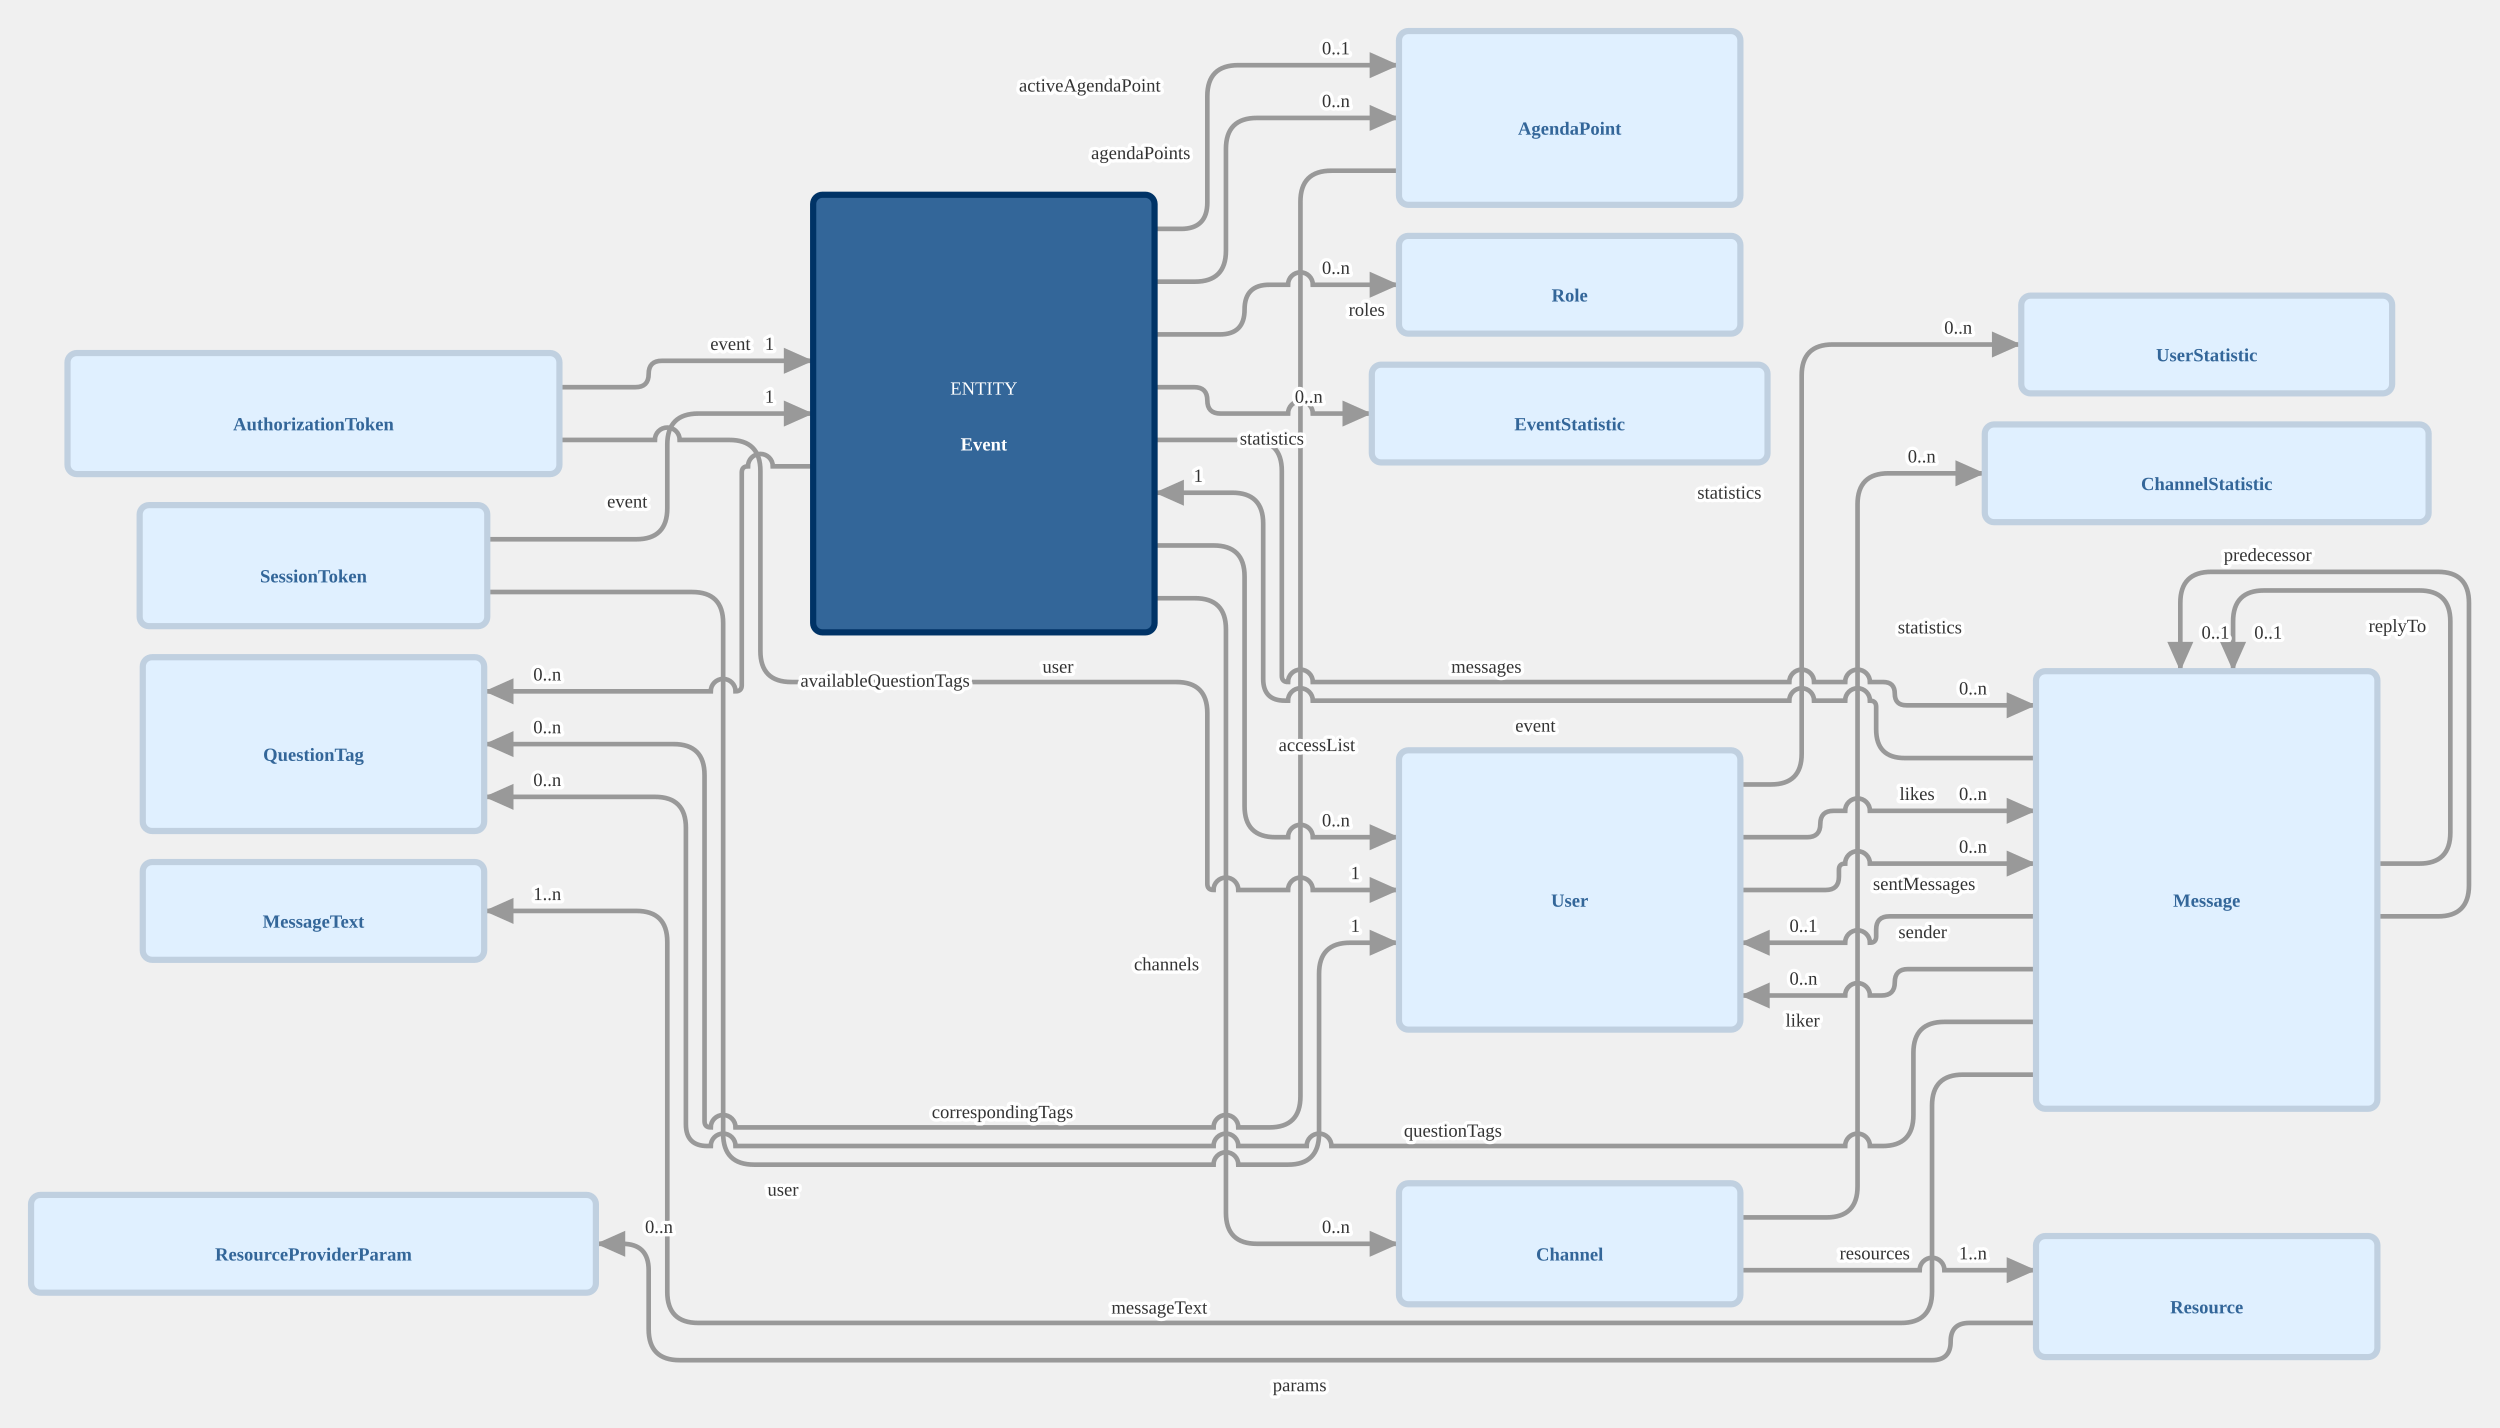
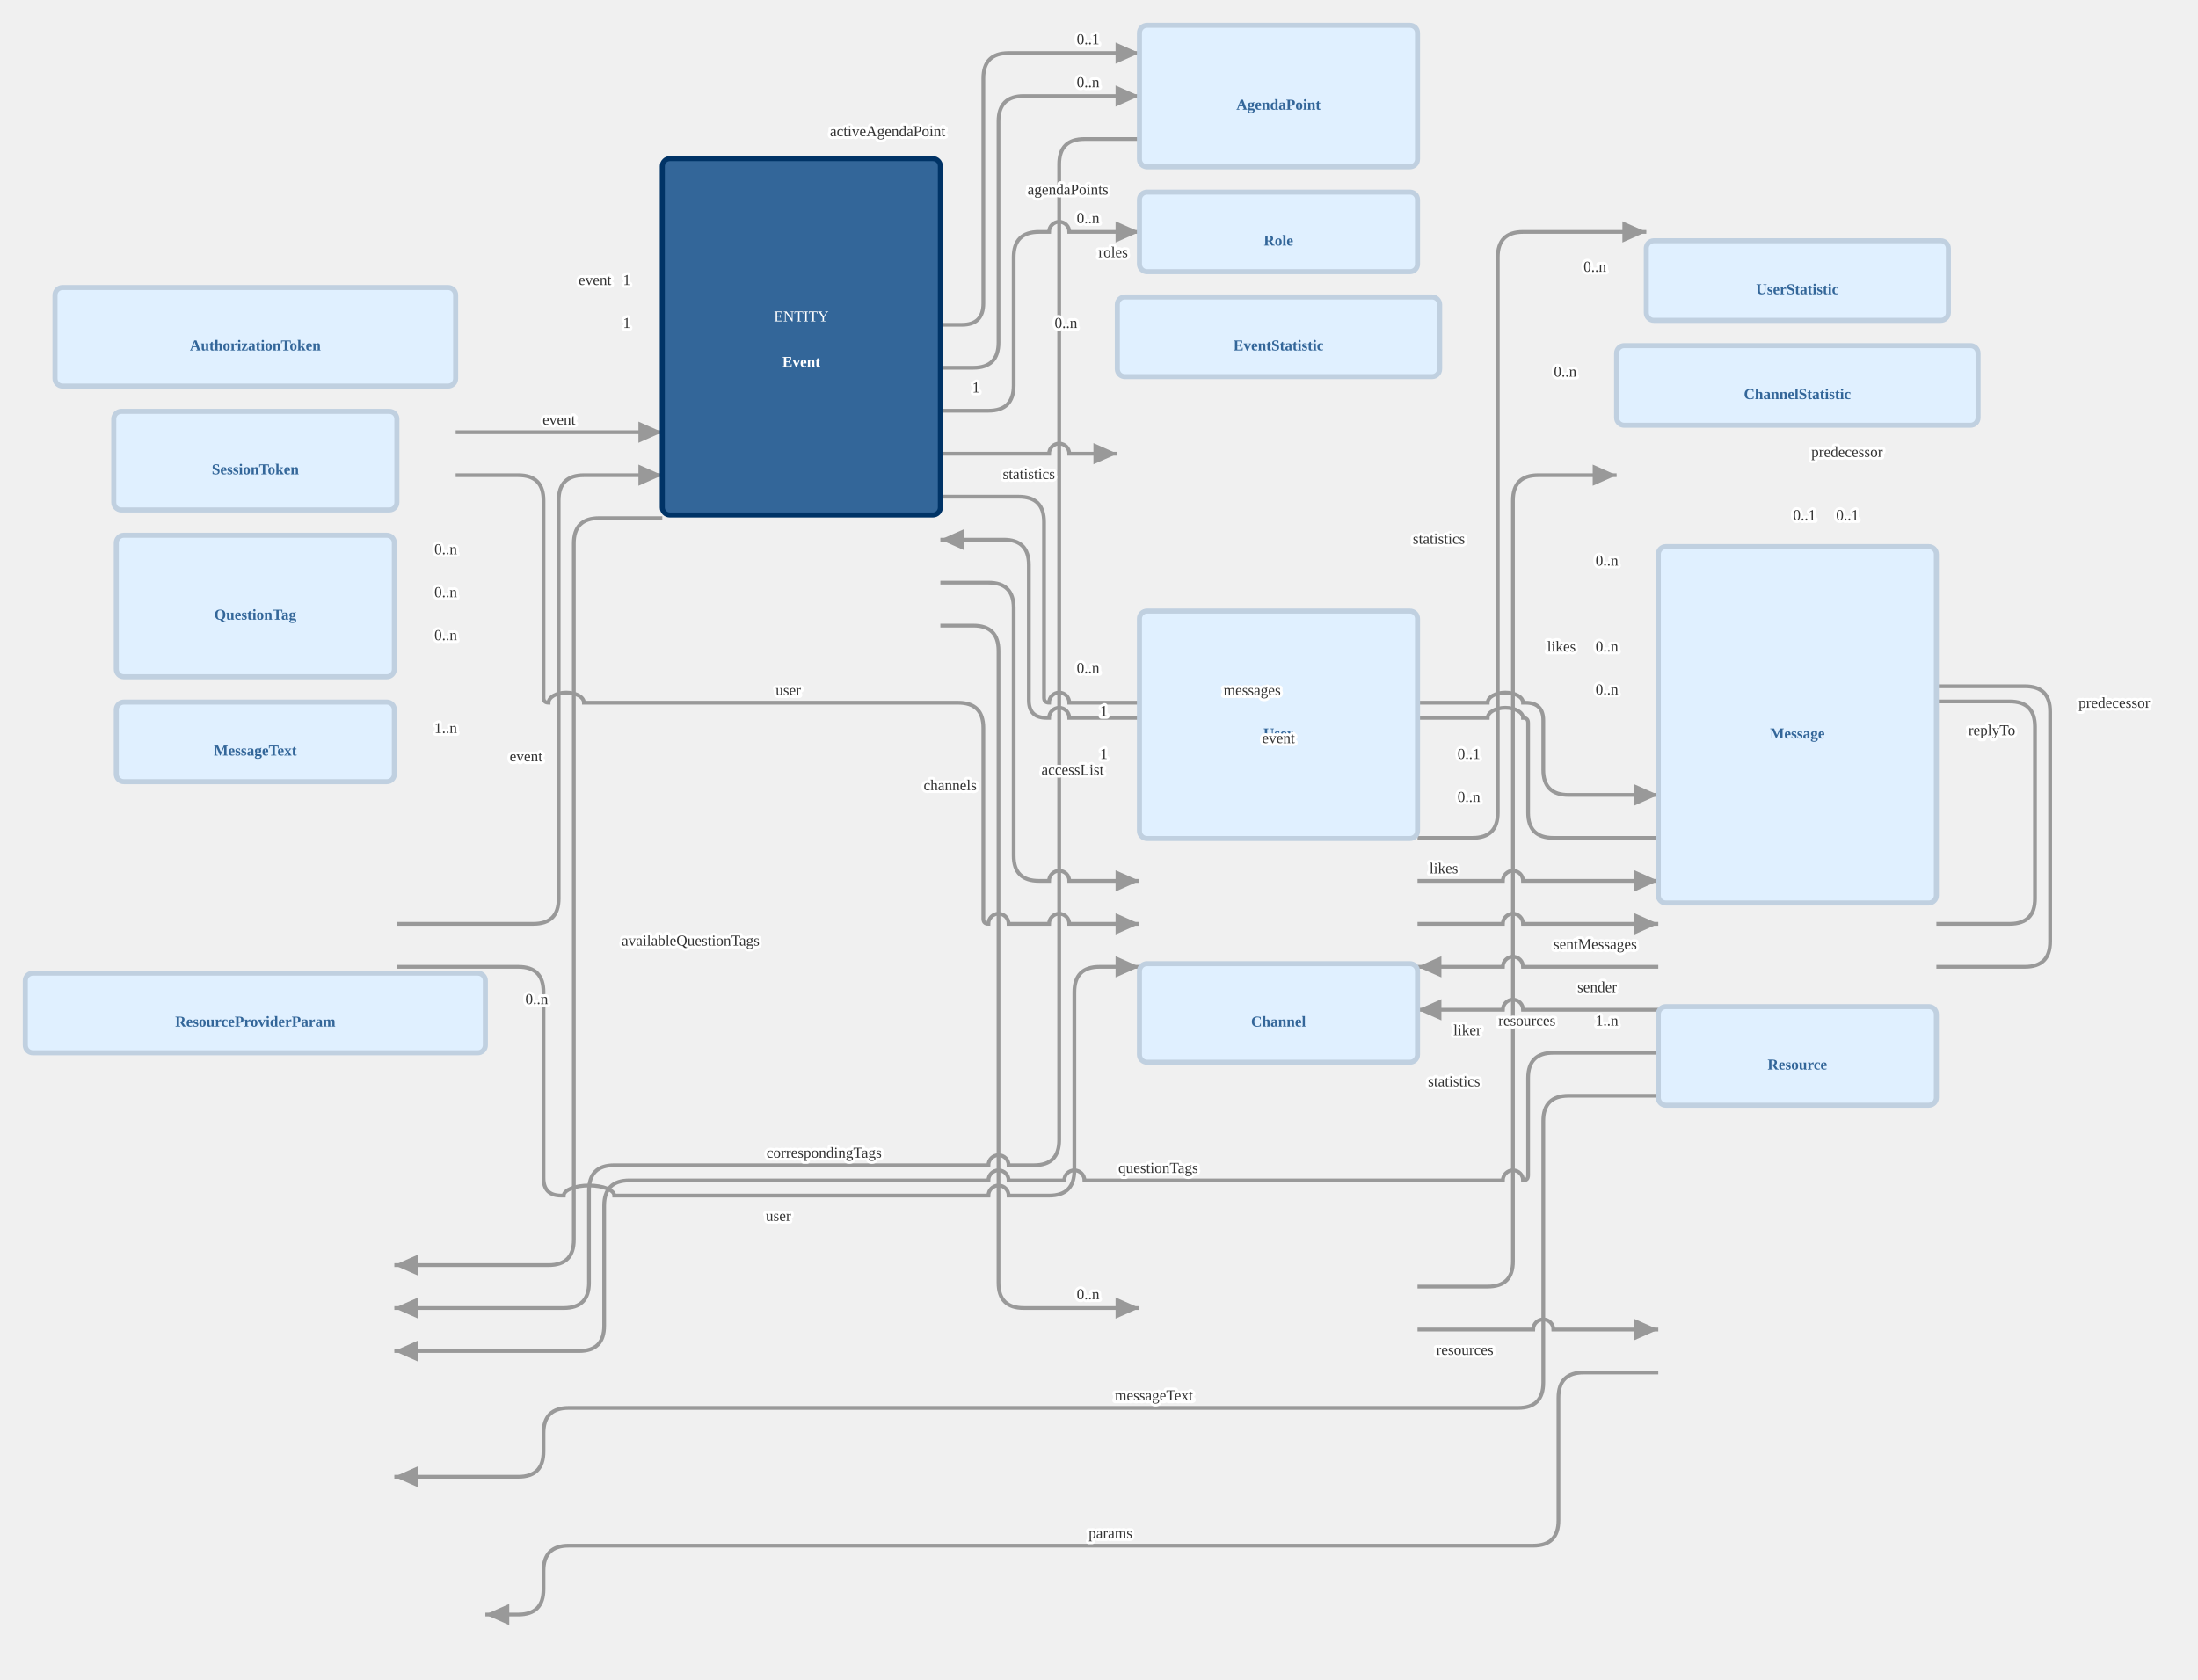
- <svg xmlns="http://www.w3.org/2000/svg" xmlns:xlink="http://www.w3.org/1999/xlink" viewBox="20 20 1611 920" width="1611" height="920">
+ <svg xmlns="http://www.w3.org/2000/svg" xmlns:xlink="http://www.w3.org/1999/xlink" viewBox="20 20 1739 1329" width="1739" height="1329">
  <defs>
    <style>
.gradia-1b78e744 { fill: none; stroke: #999999; stroke-width: 3 }
.gradia-72a34555 { fill: #999999 }
.gradia-8a894d87 { font-family: var(--gradia-font-family, 'Helvetica'), ui-sans-serif, -apple-system, Helvetica, Arial, sans-serif; font-size: var(--gradia-size-font-edge, 16px); text-anchor: end; fill: #333333; stroke: var(--gradia-color-edge-halo, #ffffff); stroke-width: 4.5; paint-order: stroke; stroke-linejoin: round }
.gradia-8df7aa68 { font-family: var(--gradia-font-family, 'Helvetica'), ui-sans-serif, -apple-system, Helvetica, Arial, sans-serif; font-size: var(--gradia-size-font-edge, 16px); fill: #333333; stroke: var(--gradia-color-edge-halo, #ffffff); stroke-width: 4.5; paint-order: stroke; stroke-linejoin: round }
.gradia-11dad4ff { font-family: var(--gradia-font-family, 'Helvetica'), ui-sans-serif, -apple-system, Helvetica, Arial, sans-serif; font-size: var(--gradia-size-font-edge, 16px); text-anchor: middle; fill: #333333; stroke: var(--gradia-color-edge-halo, #ffffff); stroke-width: 4.5; paint-order: stroke; stroke-linejoin: round }
.gradia-cc24e345 { font-family: var(--gradia-font-family, 'Helvetica'), ui-sans-serif, -apple-system, Helvetica, Arial, sans-serif; font-size: var(--gradia-size-font-arity, 16px); text-anchor: middle; fill: #333333; stroke: var(--gradia-color-edge-halo, #ffffff); stroke-width: 4.5; paint-order: stroke; stroke-linejoin: round }
.gradia-ceed8dfe { fill: #336699; stroke: #003366; stroke-width: 4 }
+ .gradia-823c8733 { fill: none; stroke: #ffffff; stroke-width: 2.5; stroke-linecap: round; stroke-linejoin: round }
.gradia-8a074145 { font-family: var(--gradia-font-family, 'Helvetica'), ui-sans-serif, -apple-system, Helvetica, Arial, sans-serif; font-size: var(--gradia-size-font-type, 16px); text-anchor: middle; fill: #ffffff }
.gradia-fc3c7305 { font-family: var(--gradia-font-family, 'Helvetica'), ui-sans-serif, -apple-system, Helvetica, Arial, sans-serif; font-size: var(--gradia-size-font-node, 30px); font-weight: 600; text-anchor: middle; fill: #ffffff }
.gradia-a6a22853 { fill: #e0f0ff; stroke: #c0d0e0; stroke-width: 4 }
+ .gradia-eb505b30 { fill: none; stroke: #336699; stroke-width: 2.5; stroke-linecap: round; stroke-linejoin: round }
.gradia-769fb48f { font-family: var(--gradia-font-family, 'Helvetica'), ui-sans-serif, -apple-system, Helvetica, Arial, sans-serif; font-size: var(--gradia-size-font-node, 30px); font-weight: 600; text-anchor: middle; fill: #336699 }
</style>
-     <marker id="gradia-2da9cad2039c-arrow" viewBox="0 0 10 10" refX="9" refY="5" markerWidth="21" markerHeight="21" markerUnits="userSpaceOnUse" orient="auto-start-reverse">
+     <marker id="gradia-bb254758f4e5-arrow" viewBox="0 0 10 10" refX="9" refY="5" markerWidth="21" markerHeight="21" markerUnits="userSpaceOnUse" orient="auto-start-reverse">
      <path d="M 0 1 L 9 5 L 0 9 z" class="gradia-72a34555" />
    </marker>
  </defs>
-   <path d="M 764 405.5 L 790 405.5 Q 810 405.5 810 425.5 L 810 801.5 Q 810 821.5 830 821.5 L 921.5 821.5" class="gradia-1b78e744" marker-end="url(#gradia-2da9cad2039c-arrow)" />
-   <path d="M 764 235.5 L 806 235.5 Q 822 235.5 822 219.5 L 822 219.5 Q 822 203.5 838 203.5 L 850 203.5 A 8 8 0 0 1 866 203.5 L 921.5 203.5" class="gradia-1b78e744" marker-end="url(#gradia-2da9cad2039c-arrow)" />
-   <path d="M 764 371.5 L 802 371.5 Q 822 371.5 822 391.5 L 822 539.5 Q 822 559.5 842 559.5 L 850 559.5 A 8 8 0 0 1 866 559.5 L 921.5 559.5" class="gradia-1b78e744" marker-end="url(#gradia-2da9cad2039c-arrow)" />
-   <path d="M 764 303.5 L 826 303.5 Q 846 303.5 846 323.5 L 846 455.5 Q 846 459.5 850 459.5 L 850 459.5 A 8 8 0 0 1 866 459.5 L 1173 459.5 A 8 8 0 0 1 1189 459.5 L 1209 459.5 A 8 8 0 0 1 1225 459.5 L 1233.5 459.5 Q 1241 459.5 1241 467 L 1241 467 Q 1241 474.5 1248.5 474.5 L 1332 474.5" class="gradia-1b78e744" marker-end="url(#gradia-2da9cad2039c-arrow)" />
-   <path d="M 764 269.5 L 789.5 269.5 Q 798 269.5 798 278 L 798 278 Q 798 286.5 806.5 286.5 L 850 286.5 A 8 8 0 0 1 866 286.5 L 904 286.5" class="gradia-1b78e744" marker-end="url(#gradia-2da9cad2039c-arrow)" />
-   <path d="M 544 320.5 L 518 320.5 A 8 8 0 0 0 502 320.5 L 502 320.5 Q 498 320.5 498 324.5 L 498 461.5 Q 498 465.5 494 465.5 L 494 465.5 A 8 8 0 0 0 478 465.5 L 332 465.5" class="gradia-1b78e744" marker-end="url(#gradia-2da9cad2039c-arrow)" />
-   <path d="M 764 167.5 L 781 167.5 Q 798 167.5 798 150.5 L 798 82 Q 798 62 818 62 L 921.5 62" class="gradia-1b78e744" marker-end="url(#gradia-2da9cad2039c-arrow)" />
-   <path d="M 764 201.5 L 790 201.5 Q 810 201.5 810 181.5 L 810 116 Q 810 96 830 96 L 921.5 96" class="gradia-1b78e744" marker-end="url(#gradia-2da9cad2039c-arrow)" />
-   <path d="M 921.5 130 L 878 130 Q 858 130 858 150 L 858 726.5 Q 858 746.5 838 746.5 L 818 746.5 A 8 8 0 0 0 802 746.5 L 494 746.5 A 8 8 0 0 0 478 746.5 L 478 746.5 Q 474 746.5 474 742.5 L 474 519.5 Q 474 499.5 454 499.5 L 332 499.5" class="gradia-1b78e744" marker-end="url(#gradia-2da9cad2039c-arrow)" />
-   <path d="M 1141.5 838.5 L 1257 838.5 A 8 8 0 0 1 1273 838.5 L 1332 838.5" class="gradia-1b78e744" marker-end="url(#gradia-2da9cad2039c-arrow)" />
-   <path d="M 1141.5 804.5 L 1197 804.5 Q 1217 804.5 1217 784.5 L 1217 345 Q 1217 325 1237 325 L 1299 325" class="gradia-1b78e744" marker-end="url(#gradia-2da9cad2039c-arrow)" />
-   <path d="M 1332 872.5 L 1289 872.5 Q 1277 872.5 1277 884.5 L 1277 884.5 Q 1277 896.5 1265 896.5 L 458 896.5 Q 438 896.5 438 876.5 L 438 838.5 Q 438 821.5 421 821.5 L 404 821.5" class="gradia-1b78e744" marker-end="url(#gradia-2da9cad2039c-arrow)" />
-   <path d="M 1141.5 559.5 L 1184.5 559.5 Q 1193 559.5 1193 551 L 1193 551 Q 1193 542.5 1201.5 542.5 L 1209 542.5 A 8 8 0 0 1 1225 542.5 L 1332 542.5" class="gradia-1b78e744" marker-end="url(#gradia-2da9cad2039c-arrow)" />
-   <path d="M 1141.5 593.5 L 1196.5 593.5 Q 1205 593.5 1205 585 L 1205 580.5 Q 1205 576.5 1209 576.5 L 1209 576.5 A 8 8 0 0 1 1225 576.5 L 1332 576.5" class="gradia-1b78e744" marker-end="url(#gradia-2da9cad2039c-arrow)" />
-   <path d="M 1141.5 525.5 L 1161.25 525.5 Q 1181 525.5 1181 505.75 L 1181 262 Q 1181 242 1201 242 L 1322.5 242" class="gradia-1b78e744" marker-end="url(#gradia-2da9cad2039c-arrow)" />
-   <path d="M 1332 610.5 L 1237.5 610.5 Q 1229 610.5 1229 619 L 1229 623.5 Q 1229 627.5 1225 627.5 L 1225 627.5 A 8 8 0 0 0 1209 627.5 L 1141.5 627.5" class="gradia-1b78e744" marker-end="url(#gradia-2da9cad2039c-arrow)" />
-   <path d="M 1332 644.5 L 1249.5 644.5 Q 1241 644.5 1241 653 L 1241 653 Q 1241 661.5 1232.5 661.5 L 1225 661.5 A 8 8 0 0 0 1209 661.5 L 1141.5 661.5" class="gradia-1b78e744" marker-end="url(#gradia-2da9cad2039c-arrow)" />
-   <path d="M 1332 508.5 L 1247.5 508.5 Q 1229 508.5 1229 490 L 1229 475.5 Q 1229 471.5 1225 471.5 L 1225 471.5 A 8 8 0 0 0 1209 471.5 L 1189 471.5 A 8 8 0 0 0 1173 471.5 L 866 471.5 A 8 8 0 0 0 850 471.5 L 848 471.5 Q 834 471.5 834 457.5 L 834 357.5 Q 834 337.5 814 337.5 L 764 337.5" class="gradia-1b78e744" marker-end="url(#gradia-2da9cad2039c-arrow)" />
-   <path d="M 1552 576.5 L 1579 576.5 Q 1599 576.5 1599 556.5 L 1599 420.5 Q 1599 400.5 1579 400.5 L 1479 400.5 Q 1459 400.5 1459 420.5 L 1459 452.5" class="gradia-1b78e744" marker-end="url(#gradia-2da9cad2039c-arrow)" />
-   <path d="M 1552 610.5 L 1591 610.5 Q 1611 610.5 1611 590.5 L 1611 408.5 Q 1611 388.5 1591 388.5 L 1445 388.5 Q 1425 388.5 1425 408.5 L 1425 452.5" class="gradia-1b78e744" marker-end="url(#gradia-2da9cad2039c-arrow)" />
-   <path d="M 1332 678.5 L 1273 678.5 Q 1253 678.5 1253 698.5 L 1253 738.5 Q 1253 758.5 1233 758.5 L 1225 758.5 A 8 8 0 0 0 1209 758.5 L 878 758.5 A 8 8 0 0 0 862 758.5 L 818 758.5 A 8 8 0 0 0 802 758.5 L 494 758.5 A 8 8 0 0 0 478 758.5 L 476 758.5 Q 462 758.5 462 744.5 L 462 553.5 Q 462 533.5 442 533.5 L 332 533.5" class="gradia-1b78e744" marker-end="url(#gradia-2da9cad2039c-arrow)" />
-   <path d="M 1332 712.5 L 1285 712.5 Q 1265 712.5 1265 732.5 L 1265 852.5 Q 1265 872.5 1245 872.5 L 470 872.5 Q 450 872.5 450 852.5 L 450 627 Q 450 607 430 607 L 332 607" class="gradia-1b78e744" marker-end="url(#gradia-2da9cad2039c-arrow)" />
-   <path d="M 380.5 303.5 L 442 303.5 A 8 8 0 0 1 458 303.5 L 490 303.5 Q 510 303.5 510 323.5 L 510 439.5 Q 510 459.5 530 459.5 L 778 459.5 Q 798 459.5 798 479.5 L 798 589.5 Q 798 593.5 802 593.5 L 802 593.5 A 8 8 0 0 1 818 593.5 L 850 593.5 A 8 8 0 0 1 866 593.5 L 921.5 593.5" class="gradia-1b78e744" marker-end="url(#gradia-2da9cad2039c-arrow)" />
-   <path d="M 380.5 269.5 L 429.5 269.5 Q 438 269.5 438 261 L 438 261 Q 438 252.5 446.5 252.5 L 544 252.5" class="gradia-1b78e744" marker-end="url(#gradia-2da9cad2039c-arrow)" />
-   <path d="M 334 401.5 L 466 401.5 Q 486 401.5 486 421.5 L 486 750.5 Q 486 770.5 506 770.5 L 802 770.5 A 8 8 0 0 1 818 770.5 L 850 770.5 Q 870 770.5 870 750.5 L 870 647.5 Q 870 627.5 890 627.5 L 921.5 627.5" class="gradia-1b78e744" marker-end="url(#gradia-2da9cad2039c-arrow)" />
-   <path d="M 334 367.5 L 430 367.5 Q 450 367.5 450 347.5 L 450 306.5 Q 450 286.5 470 286.5 L 544 286.5" class="gradia-1b78e744" marker-end="url(#gradia-2da9cad2039c-arrow)" />
+   <path d="M 764 515 L 790 515 Q 810 515 810 535 L 810 1035 Q 810 1055 830 1055 L 921.5 1055" class="gradia-1b78e744" marker-end="url(#gradia-bb254758f4e5-arrow)" />
+   <path d="M 764 345 L 802 345 Q 822 345 822 325 L 822 223.5 Q 822 203.5 842 203.5 L 850 203.5 A 8 8 0 0 1 866 203.5 L 921.5 203.5" class="gradia-1b78e744" marker-end="url(#gradia-bb254758f4e5-arrow)" />
+   <path d="M 764 481 L 802 481 Q 822 481 822 501 L 822 697 Q 822 717 842 717 L 850 717 A 8 8 0 0 1 866 717 L 921.5 717" class="gradia-1b78e744" marker-end="url(#gradia-bb254758f4e5-arrow)" />
+   <path d="M 764 413 L 826 413 Q 846 413 846 433 L 846 572 Q 846 576 850 576 L 850 576 A 8 8 0 0 1 866 576 L 1197 576 A 14 8 0 0 1 1225 576 L 1227 576 Q 1241 576 1241 590 L 1241 629 Q 1241 649 1261 649 L 1332 649" class="gradia-1b78e744" marker-end="url(#gradia-bb254758f4e5-arrow)" />
+   <path d="M 764 379 L 850 379 A 8 8 0 0 1 866 379 L 904 379" class="gradia-1b78e744" marker-end="url(#gradia-bb254758f4e5-arrow)" />
+   <path d="M 544 430 L 494 430 Q 474 430 474 450 L 474 1001 Q 474 1021 454 1021 L 332 1021" class="gradia-1b78e744" marker-end="url(#gradia-bb254758f4e5-arrow)" />
+   <path d="M 764 277 L 781 277 Q 798 277 798 260 L 798 82 Q 798 62 818 62 L 921.5 62" class="gradia-1b78e744" marker-end="url(#gradia-bb254758f4e5-arrow)" />
+   <path d="M 764 311 L 790 311 Q 810 311 810 291 L 810 116 Q 810 96 830 96 L 921.5 96" class="gradia-1b78e744" marker-end="url(#gradia-bb254758f4e5-arrow)" />
+   <path d="M 921.5 130 L 878 130 Q 858 130 858 150 L 858 922 Q 858 942 838 942 L 818 942 A 8 8 0 0 0 802 942 L 506 942 Q 486 942 486 962 L 486 1035 Q 486 1055 466 1055 L 332 1055" class="gradia-1b78e744" marker-end="url(#gradia-bb254758f4e5-arrow)" />
+   <path d="M 1141.5 1072 L 1233 1072 A 8 8 0 0 1 1249 1072 L 1332 1072" class="gradia-1b78e744" marker-end="url(#gradia-bb254758f4e5-arrow)" />
+   <path d="M 1141.5 1038 L 1197 1038 Q 1217 1038 1217 1018 L 1217 416 Q 1217 396 1237 396 L 1299 396" class="gradia-1b78e744" marker-end="url(#gradia-bb254758f4e5-arrow)" />
+   <path d="M 1332 1106 L 1273 1106 Q 1253 1106 1253 1126 L 1253 1223 Q 1253 1243 1233 1243 L 470 1243 Q 450 1243 450 1263 L 450 1277.5 Q 450 1297.5 430 1297.5 L 404 1297.5" class="gradia-1b78e744" marker-end="url(#gradia-bb254758f4e5-arrow)" />
+   <path d="M 1141.5 717 L 1209 717 A 8 8 0 0 1 1225 717 L 1332 717" class="gradia-1b78e744" marker-end="url(#gradia-bb254758f4e5-arrow)" />
+   <path d="M 1141.5 751 L 1209 751 A 8 8 0 0 1 1225 751 L 1332 751" class="gradia-1b78e744" marker-end="url(#gradia-bb254758f4e5-arrow)" />
+   <path d="M 1141.5 683 L 1185 683 Q 1205 683 1205 663 L 1205 223.5 Q 1205 203.5 1225 203.5 L 1322.5 203.5" class="gradia-1b78e744" marker-end="url(#gradia-bb254758f4e5-arrow)" />
+   <path d="M 1332 785 L 1225 785 A 8 8 0 0 0 1209 785 L 1141.5 785" class="gradia-1b78e744" marker-end="url(#gradia-bb254758f4e5-arrow)" />
+   <path d="M 1332 819 L 1225 819 A 8 8 0 0 0 1209 819 L 1141.5 819" class="gradia-1b78e744" marker-end="url(#gradia-bb254758f4e5-arrow)" />
+   <path d="M 1332 683 L 1249 683 Q 1229 683 1229 663 L 1229 592 Q 1229 588 1225 588 L 1225 588 A 14 8 0 0 0 1197 588 L 866 588 A 8 8 0 0 0 850 588 L 848 588 Q 834 588 834 574 L 834 467 Q 834 447 814 447 L 764 447" class="gradia-1b78e744" marker-end="url(#gradia-bb254758f4e5-arrow)" />
+   <path d="M 1552 751 L 1610 751 Q 1630 751 1630 731 L 1630 595 Q 1630 575 1610 575 L 1479 575 Q 1459 575 1459 595 L 1459 627" class="gradia-1b78e744" marker-end="url(#gradia-bb254758f4e5-arrow)" />
+   <path d="M 1552 785 L 1622 785 Q 1642 785 1642 765 L 1642 583 Q 1642 563 1622 563 L 1445 563 Q 1425 563 1425 583 L 1425 627" class="gradia-1b78e744" marker-end="url(#gradia-bb254758f4e5-arrow)" />
+   <path d="M 1332 853 L 1249 853 Q 1229 853 1229 873 L 1229 950 Q 1229 954 1225 954 L 1225 954 A 8 8 0 0 0 1209 954 L 878 954 A 8 8 0 0 0 862 954 L 818 954 A 8 8 0 0 0 802 954 L 518 954 Q 498 954 498 974 L 498 1069 Q 498 1089 478 1089 L 332 1089" class="gradia-1b78e744" marker-end="url(#gradia-bb254758f4e5-arrow)" />
+   <path d="M 1332 887 L 1261 887 Q 1241 887 1241 907 L 1241 1114 Q 1241 1134 1221 1134 L 470 1134 Q 450 1134 450 1154 L 450 1168.5 Q 450 1188.5 430 1188.5 L 332 1188.5" class="gradia-1b78e744" marker-end="url(#gradia-bb254758f4e5-arrow)" />
+   <path d="M 380.5 396 L 430 396 Q 450 396 450 416 L 450 572 Q 450 576 454 576 L 454 576 A 14 8 0 0 1 482 576 L 778 576 Q 798 576 798 596 L 798 747 Q 798 751 802 751 L 802 751 A 8 8 0 0 1 818 751 L 850 751 A 8 8 0 0 1 866 751 L 921.5 751" class="gradia-1b78e744" marker-end="url(#gradia-bb254758f4e5-arrow)" />
+   <path d="M 380.5 362 L 544 362" class="gradia-1b78e744" marker-end="url(#gradia-bb254758f4e5-arrow)" />
+   <path d="M 334 785 L 430 785 Q 450 785 450 805 L 450 952 Q 450 966 464 966 L 466 966 A 20 8 0 0 1 506 966 L 802 966 A 8 8 0 0 1 818 966 L 850 966 Q 870 966 870 946 L 870 805 Q 870 785 890 785 L 921.5 785" class="gradia-1b78e744" marker-end="url(#gradia-bb254758f4e5-arrow)" />
+   <path d="M 334 751 L 442 751 Q 462 751 462 731 L 462 416 Q 462 396 482 396 L 544 396" class="gradia-1b78e744" marker-end="url(#gradia-bb254758f4e5-arrow)" />
  <a href="#event" xlink:href="#event">
    <rect x="544" y="145.5" width="220" height="282" rx="6" class="gradia-ceed8dfe" />
    <text x="654" y="274.3" class="gradia-8a074145">ENTITY</text>
    <text x="654" y="310.3" class="gradia-fc3c7305">Event</text>
  </a>
  <a href="#agendapoint" xlink:href="#agendapoint">
    <rect x="921.5" y="40" width="220" height="112" rx="6" class="gradia-a6a22853" />
    <text x="1031.5" y="106.8" class="gradia-769fb48f">AgendaPoint</text>
  </a>
  <a href="#channel" xlink:href="#channel">
    <rect x="921.5" y="782.5" width="220" height="78" rx="6" class="gradia-a6a22853" />
    <text x="1031.5" y="832.3" class="gradia-769fb48f">Channel</text>
  </a>
  <a href="#resource" xlink:href="#resource">
    <rect x="1332" y="816.5" width="220" height="78" rx="6" class="gradia-a6a22853" />
    <text x="1442" y="866.3" class="gradia-769fb48f">Resource</text>
  </a>
  <a href="#resourceproviderparam" xlink:href="#resourceproviderparam">
    <rect x="40" y="790" width="364" height="63" rx="6" class="gradia-a6a22853" />
    <text x="222" y="832.3" class="gradia-769fb48f">ResourceProviderParam</text>
  </a>
  <a href="#role" xlink:href="#role">
    <rect x="921.5" y="172" width="220" height="63" rx="6" class="gradia-a6a22853" />
    <text x="1031.5" y="214.3" class="gradia-769fb48f">Role</text>
  </a>
  <a href="#user" xlink:href="#user">
    <rect x="921.5" y="503.5" width="220" height="180" rx="6" class="gradia-a6a22853" />
    <text x="1031.5" y="604.3" class="gradia-769fb48f">User</text>
  </a>
  <a href="#message" xlink:href="#message">
    <rect x="1332" y="452.5" width="220" height="282" rx="6" class="gradia-a6a22853" />
    <text x="1442" y="604.3" class="gradia-769fb48f">Message</text>
  </a>
  <a href="#messagetext" xlink:href="#messagetext">
    <rect x="112" y="575.5" width="220" height="63" rx="6" class="gradia-a6a22853" />
    <text x="222" y="617.8" class="gradia-769fb48f">MessageText</text>
  </a>
  <a href="#questiontag" xlink:href="#questiontag">
    <rect x="112" y="443.5" width="220" height="112" rx="6" class="gradia-a6a22853" />
    <text x="222" y="510.3" class="gradia-769fb48f">QuestionTag</text>
  </a>
  <a href="#authorizationtoken" xlink:href="#authorizationtoken">
    <rect x="63.5" y="247.5" width="317" height="78" rx="6" class="gradia-a6a22853" />
    <text x="222" y="297.3" class="gradia-769fb48f">AuthorizationToken</text>
  </a>
  <a href="#sessiontoken" xlink:href="#sessiontoken">
    <rect x="110" y="345.5" width="224" height="78" rx="6" class="gradia-a6a22853" />
    <text x="222" y="395.3" class="gradia-769fb48f">SessionToken</text>
  </a>
  <a href="#eventstatistic" xlink:href="#eventstatistic">
    <rect x="904" y="255" width="255" height="63" rx="6" class="gradia-a6a22853" />
    <text x="1031.5" y="297.3" class="gradia-769fb48f">EventStatistic</text>
  </a>
  <a href="#channelstatistic" xlink:href="#channelstatistic">
    <rect x="1299" y="293.5" width="286" height="63" rx="6" class="gradia-a6a22853" />
    <text x="1442" y="335.8" class="gradia-769fb48f">ChannelStatistic</text>
  </a>
  <a href="#userstatistic" xlink:href="#userstatistic">
    <rect x="1322.5" y="210.5" width="239" height="63" rx="6" class="gradia-a6a22853" />
    <text x="1442" y="252.8" class="gradia-769fb48f">UserStatistic</text>
  </a>
  <text x="1250.72" y="831.5" class="gradia-8a894d87">resources</text>
  <text x="1266.72" y="535.5" class="gradia-8a894d87">likes</text>
  <text x="1453" y="381.5" class="gradia-8df7aa68">predecessor</text>
  <text x="503.68" y="245.5" class="gradia-8a894d87">event</text>
  <text x="771.72" y="645.25" class="gradia-11dad4ff">channels</text>
  <text x="900.7" y="223.5" class="gradia-11dad4ff">roles</text>
-   <text x="868.6" y="504" class="gradia-11dad4ff">accessList</text>
-   <text x="977.812" y="453.5" class="gradia-11dad4ff">messages</text>
-   <text x="839.6" y="306.5" class="gradia-11dad4ff">statistics</text>
-   <text x="590.36" y="462.5" class="gradia-11dad4ff">availableQuestionTags</text>
-   <text x="722.28" y="79" class="gradia-11dad4ff">activeAgendaPoint</text>
-   <text x="755.08" y="122.5" class="gradia-11dad4ff">agendaPoints</text>
-   <text x="666" y="740.5" class="gradia-11dad4ff">correspondingTags</text>
-   <text x="1263.6" y="428.156" class="gradia-11dad4ff">statistics</text>
-   <text x="857.5" y="916.5" class="gradia-11dad4ff">params</text>
-   <text x="1259.92" y="593.5" class="gradia-11dad4ff">sentMessages</text>
-   <text x="1134.4" y="341.344" class="gradia-11dad4ff">statistics</text>
-   <text x="1258.96" y="624.5" class="gradia-11dad4ff">sender</text>
-   <text x="1181.6" y="681.5" class="gradia-11dad4ff">liker</text>
-   <text x="1009.413" y="491.5" class="gradia-11dad4ff">event</text>
-   <text x="1564.88" y="427.25" class="gradia-11dad4ff">replyTo</text>
-   <text x="956.237" y="752.5" class="gradia-11dad4ff">questionTags</text>
-   <text x="767.065" y="866.5" class="gradia-11dad4ff">messageText</text>
-   <text x="701.76" y="453.5" class="gradia-11dad4ff">user</text>
-   <text x="524.56" y="790.5" class="gradia-11dad4ff">user</text>
-   <text x="424.2" y="347.071" class="gradia-11dad4ff">event</text>
-   <text x="880.86" y="814.5" class="gradia-cc24e345">0..n</text>
+   <text x="868.6" y="633" class="gradia-11dad4ff">accessList</text>
+   <text x="1010.656" y="570" class="gradia-11dad4ff">messages</text>
+   <text x="834" y="399" class="gradia-11dad4ff">statistics</text>
+   <text x="566.36" y="768.188" class="gradia-11dad4ff">availableQuestionTags</text>
+   <text x="722.28" y="127.75" class="gradia-11dad4ff">activeAgendaPoint</text>
+   <text x="864.92" y="173.938" class="gradia-11dad4ff">agendaPoints</text>
+   <text x="672" y="936" class="gradia-11dad4ff">correspondingTags</text>
+   <text x="1178.94" y="1092" class="gradia-11dad4ff">resources</text>
+   <text x="1170.4" y="879.5" class="gradia-11dad4ff">statistics</text>
+   <text x="898.567" y="1237" class="gradia-11dad4ff">params</text>
+   <text x="1162.3" y="711" class="gradia-11dad4ff">likes</text>
+   <text x="1282.08" y="771" class="gradia-11dad4ff">sentMessages</text>
+   <text x="1158.4" y="450.25" class="gradia-11dad4ff">statistics</text>
+   <text x="1283.61" y="805" class="gradia-11dad4ff">sender</text>
+   <text x="1180.912" y="839" class="gradia-11dad4ff">liker</text>
+   <text x="1031.5" y="608" class="gradia-11dad4ff">event</text>
+   <text x="1595.88" y="601.75" class="gradia-11dad4ff">replyTo</text>
+   <text x="1692.76" y="580" class="gradia-11dad4ff">predecessor</text>
+   <text x="936.326" y="948" class="gradia-11dad4ff">questionTags</text>
+   <text x="932.935" y="1128" class="gradia-11dad4ff">messageText</text>
+   <text x="643.67" y="570" class="gradia-11dad4ff">user</text>
+   <text x="462.25" y="356" class="gradia-11dad4ff">event</text>
+   <text x="635.83" y="986" class="gradia-11dad4ff">user</text>
+   <text x="436.2" y="622.375" class="gradia-11dad4ff">event</text>
+   <text x="880.86" y="1048" class="gradia-cc24e345">0..n</text>
  <text x="880.86" y="196.5" class="gradia-cc24e345">0..n</text>
  <text x="880.86" y="552.5" class="gradia-cc24e345">0..n</text>
  <text x="1291.36" y="467.5" class="gradia-cc24e345">0..n</text>
  <text x="863.36" y="279.5" class="gradia-cc24e345">0..n</text>
  <text x="372.64" y="458.5" class="gradia-cc24e345">0..n</text>
  <text x="880.86" y="55" class="gradia-cc24e345">0..1</text>
  <text x="880.86" y="89" class="gradia-cc24e345">0..n</text>
  <text x="372.64" y="492.5" class="gradia-cc24e345">0..n</text>
  <text x="1291.36" y="831.5" class="gradia-cc24e345">1..n</text>
  <text x="1258.36" y="318" class="gradia-cc24e345">0..n</text>
  <text x="444.64" y="814.5" class="gradia-cc24e345">0..n</text>
  <text x="1291.36" y="535.5" class="gradia-cc24e345">0..n</text>
  <text x="1291.36" y="569.5" class="gradia-cc24e345">0..n</text>
  <text x="1281.86" y="235" class="gradia-cc24e345">0..n</text>
  <text x="1182.14" y="620.5" class="gradia-cc24e345">0..1</text>
  <text x="1182.14" y="654.5" class="gradia-cc24e345">0..n</text>
  <text x="792.16" y="330.5" class="gradia-cc24e345">1</text>
  <text x="1481.64" y="431.5" class="gradia-cc24e345">0..1</text>
  <text x="1447.64" y="431.5" class="gradia-cc24e345">0..1</text>
  <text x="372.64" y="526.5" class="gradia-cc24e345">0..n</text>
  <text x="372.64" y="600" class="gradia-cc24e345">1..n</text>
  <text x="893.34" y="586.5" class="gradia-cc24e345">1</text>
  <text x="515.84" y="245.5" class="gradia-cc24e345">1</text>
  <text x="893.34" y="620.5" class="gradia-cc24e345">1</text>
  <text x="515.84" y="279.5" class="gradia-cc24e345">1</text>
</svg>
